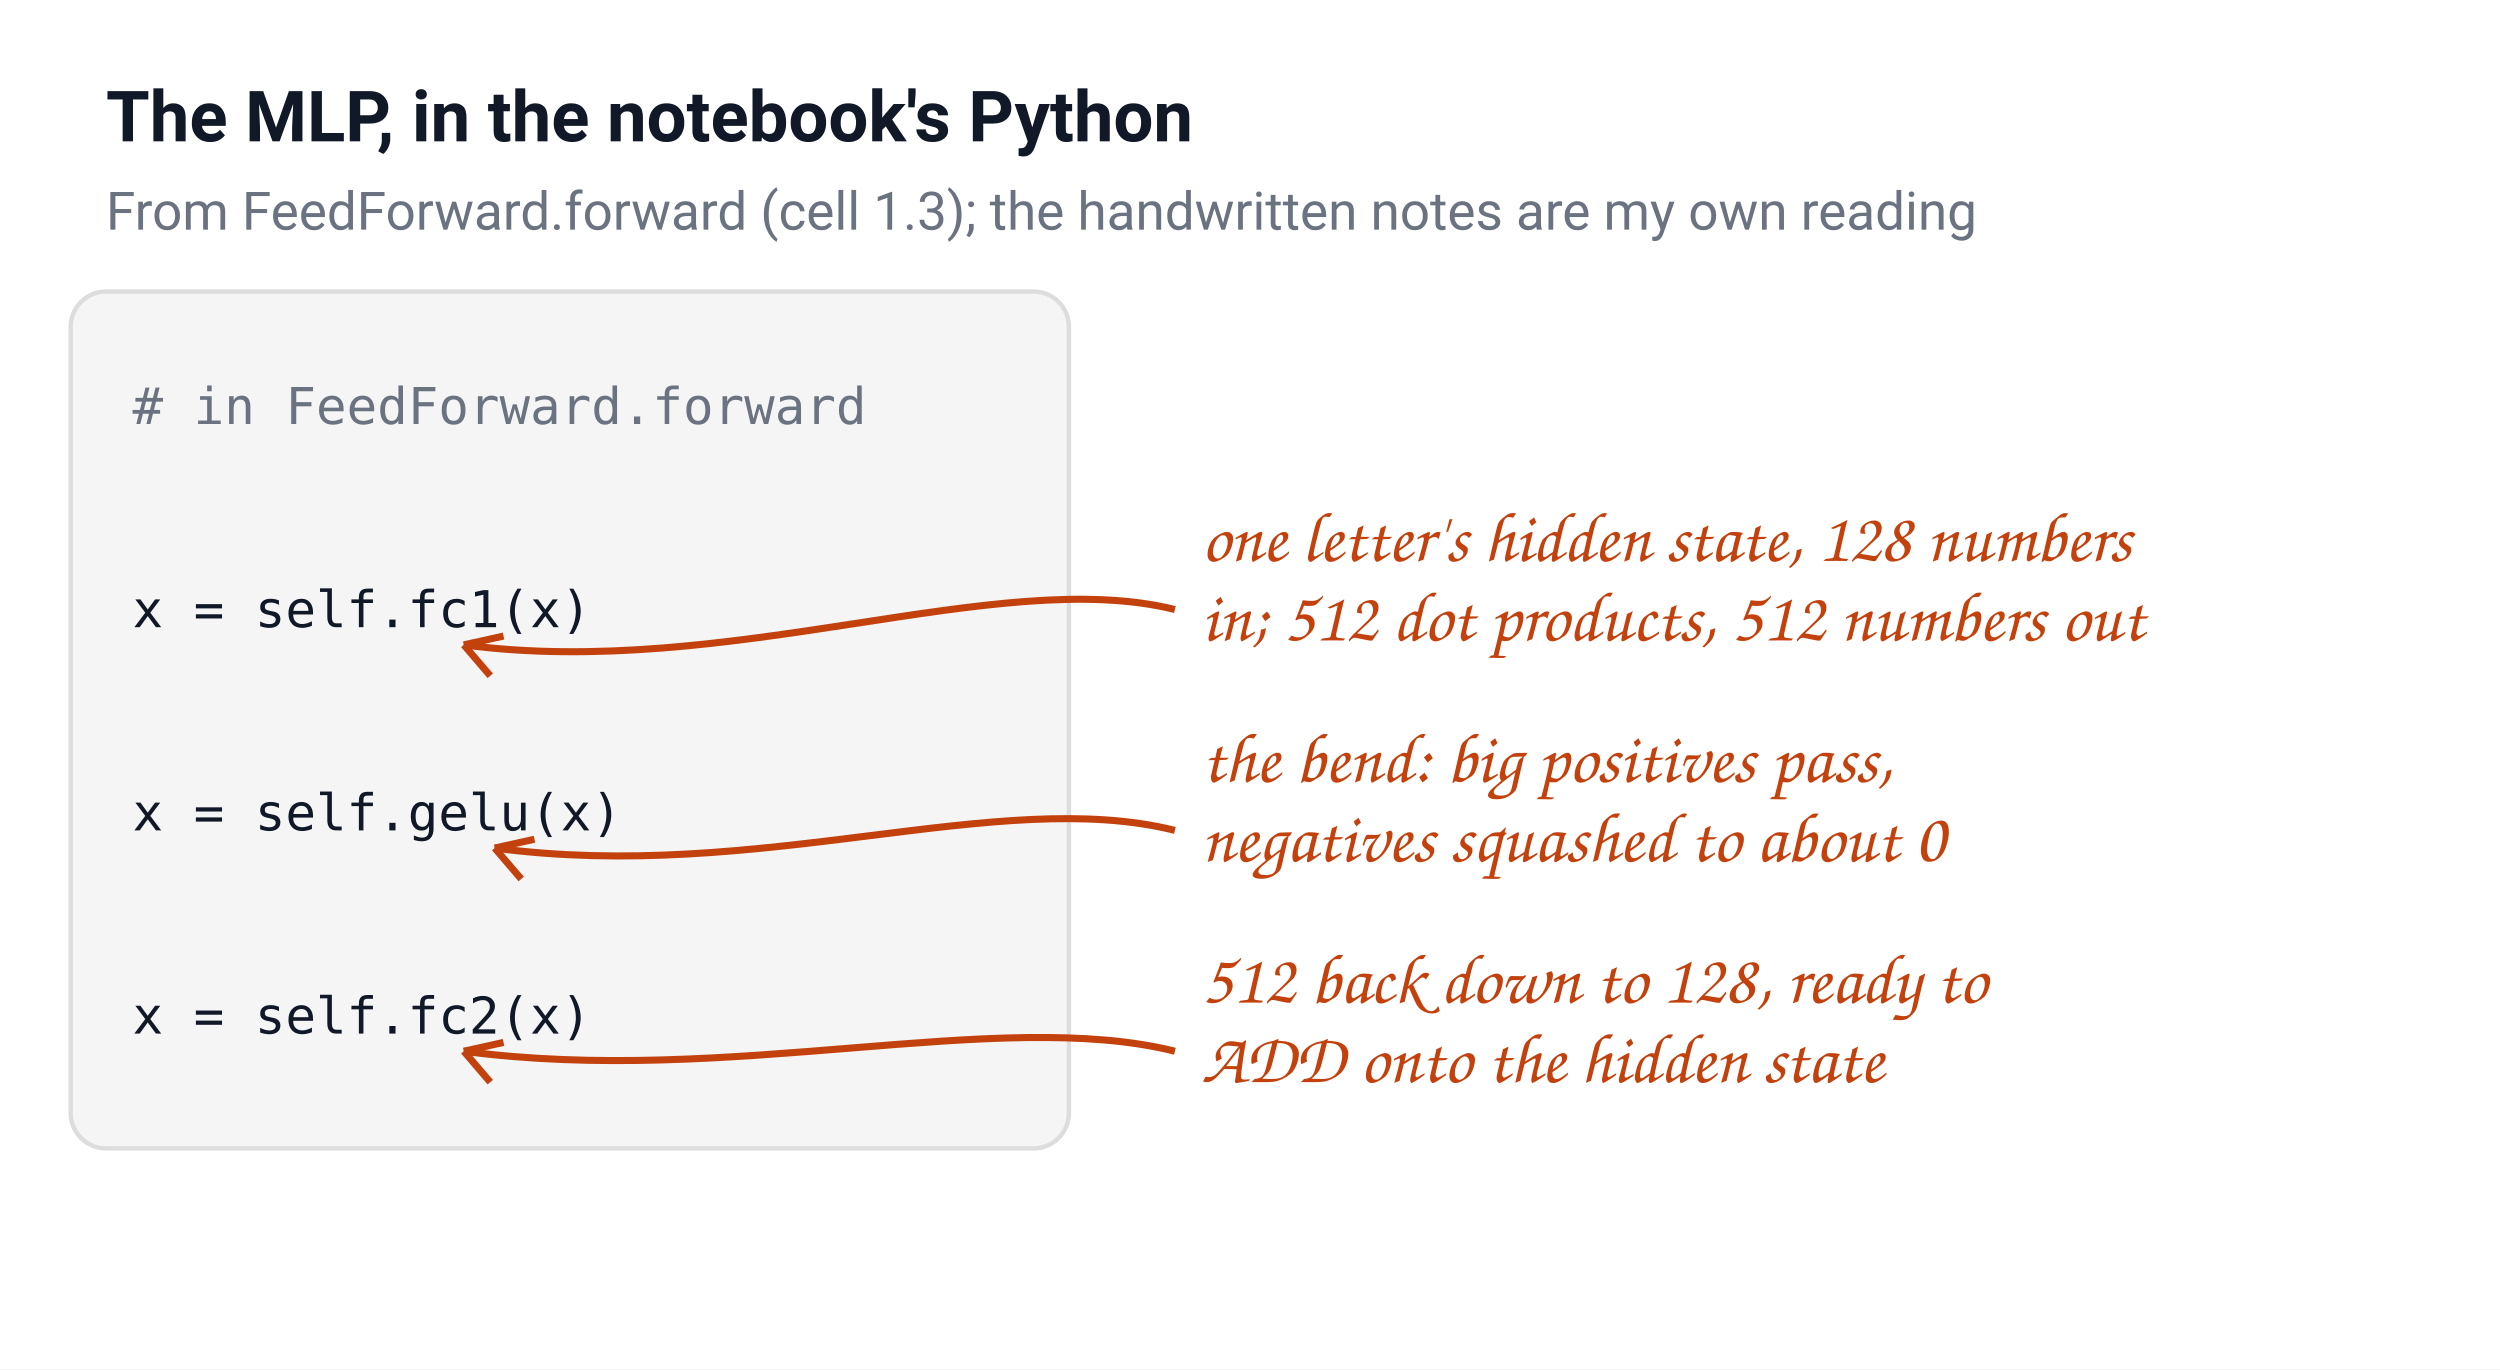
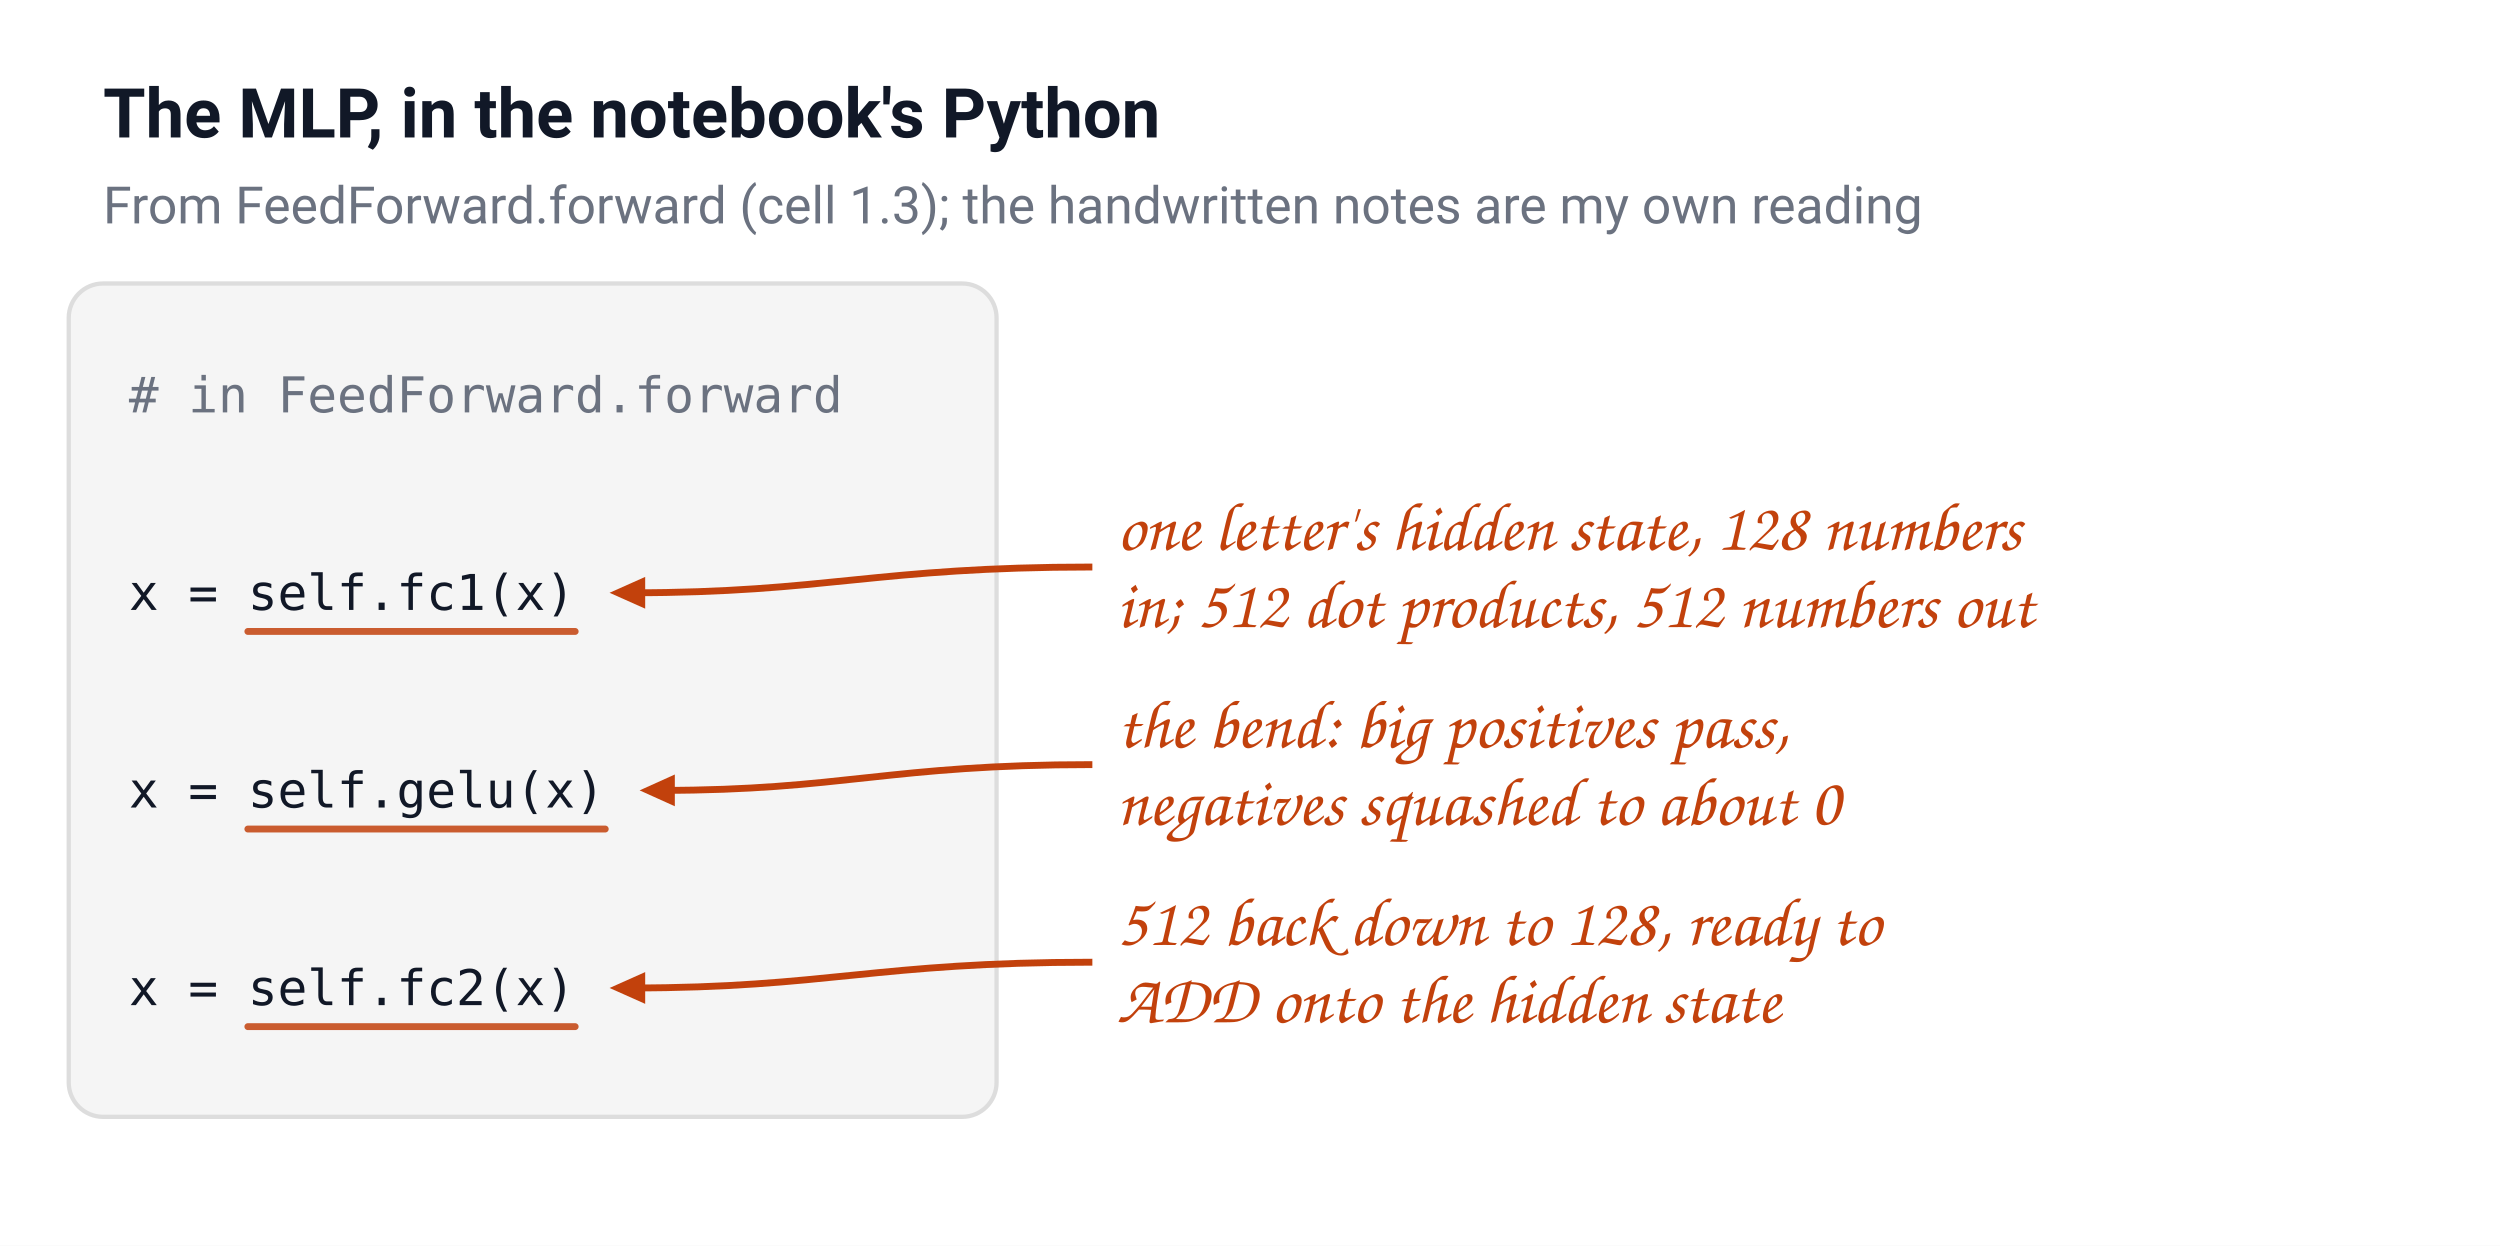
- <svg xmlns="http://www.w3.org/2000/svg" viewBox="0 0 566 310" role="img" font-family="system-ui, -apple-system, 'Segoe UI', Roboto, sans-serif" style="max-width:100%;height:auto" aria-label="The notebook's MLP code, with handwritten notes. x = self.fc1(x): one letter's hidden state, 128 numbers, goes in, and 512 dot products give 512 numbers out. x = self.gelu(x): the bend, where big positive numbers pass through and negative ones are squashed to about 0. x = self.fc2(x): 512 numbers back down to 128, ready to add onto the hidden state.">
-   <rect width="566" height="310" fill="#ffffff" />
+ <svg xmlns="http://www.w3.org/2000/svg" viewBox="0 0 582 290" role="img" font-family="system-ui, -apple-system, 'Segoe UI', Roboto, sans-serif" style="max-width:100%;height:auto" aria-label="The notebook's MLP code, with handwritten notes. x = self.fc1(x): one letter's hidden state, 128 numbers, goes in, and 512 dot products give 512 numbers out. x = self.gelu(x): the bend, where big positive numbers pass through and negative ones are squashed to about 0. x = self.fc2(x): 512 numbers back down to 128, ready to add onto the hidden state.">
+   <rect width="582" height="290" fill="#ffffff" />
  <text x="24" y="32" font-size="16" font-weight="600" fill="#111827">The MLP, in the notebook's Python</text>
  <text x="24" y="52" font-size="12" fill="#6b7280">From FeedForward.forward (cell 1.3); the handwritten notes are my own reading</text>
-   <rect x="16" y="66" width="226" height="194" rx="8" fill="#f5f5f5" stroke="#ddd" />
+   <rect x="16" y="66" width="216" height="194" rx="8" fill="#f5f5f5" stroke="#ddd" />
  <text x="30" y="96" font-size="11.5" fill="#6b7280" font-family="ui-monospace, Menlo, Consolas, monospace" xml:space="preserve"># in FeedForward.forward</text>
  <text x="30" y="142" font-size="11.5" fill="#111827" font-family="ui-monospace, Menlo, Consolas, monospace" xml:space="preserve">x = self.fc1(x)</text>
  <text x="30" y="188" font-size="11.5" fill="#111827" font-family="ui-monospace, Menlo, Consolas, monospace" xml:space="preserve">x = self.gelu(x)</text>
  <text x="30" y="234" font-size="11.5" fill="#111827" font-family="ui-monospace, Menlo, Consolas, monospace" xml:space="preserve">x = self.fc2(x)</text>
-   <text x="272" y="127" font-size="16" fill="#c2410c" font-family="'Bradley Hand', 'Chalkboard SE', 'Segoe Print', 'Comic Sans MS', cursive">one letter's hidden state, 128 numbers</text>
-   <text x="272" y="145" font-size="16" fill="#c2410c" font-family="'Bradley Hand', 'Chalkboard SE', 'Segoe Print', 'Comic Sans MS', cursive">in; 512 dot products, 512 numbers out</text>
-   <path d="M266 138 C 226 128, 165 154, 105 146" fill="none" stroke="#c2410c" stroke-width="1.6" />
-   <path d="M105 146 l9 -2 M105 146 l6 7" stroke="#c2410c" stroke-width="1.6" fill="none" />
-   <text x="272" y="177" font-size="16" fill="#c2410c" font-family="'Bradley Hand', 'Chalkboard SE', 'Segoe Print', 'Comic Sans MS', cursive">the bend: big positives pass,</text>
-   <text x="272" y="195" font-size="16" fill="#c2410c" font-family="'Bradley Hand', 'Chalkboard SE', 'Segoe Print', 'Comic Sans MS', cursive">negatives squashed to about 0</text>
-   <path d="M266 188 C 226 178, 172 200, 112 192" fill="none" stroke="#c2410c" stroke-width="1.6" />
-   <path d="M112 192 l9 -2 M112 192 l6 7" stroke="#c2410c" stroke-width="1.6" fill="none" />
-   <text x="272" y="227" font-size="16" fill="#c2410c" font-family="'Bradley Hand', 'Chalkboard SE', 'Segoe Print', 'Comic Sans MS', cursive">512 back down to 128, ready to</text>
-   <text x="272" y="245" font-size="16" fill="#c2410c" font-family="'Bradley Hand', 'Chalkboard SE', 'Segoe Print', 'Comic Sans MS', cursive">ADD onto the hidden state</text>
-   <path d="M266 238 C 226 228, 165 246, 105 238" fill="none" stroke="#c2410c" stroke-width="1.6" />
-   <path d="M105 238 l9 -2 M105 238 l6 7" stroke="#c2410c" stroke-width="1.6" fill="none" />
+   <path d="M57.7 147 L133.9 147" stroke="#c2410c" stroke-width="1.6" stroke-linecap="round" opacity="0.85" />
+   <text x="260" y="128" font-size="16" fill="#c2410c" font-family="'Bradley Hand', 'Chalkboard SE', 'Segoe Print', 'Comic Sans MS', cursive">one letter's hidden state, 128 numbers</text>
+   <text x="260" y="146" font-size="16" fill="#c2410c" font-family="'Bradley Hand', 'Chalkboard SE', 'Segoe Print', 'Comic Sans MS', cursive">in; 512 dot products, 512 numbers out</text>
+   <path d="M254.3 132.0 C 203.8 132.0, 192.5 138.0, 146.9 138.0" fill="none" stroke="#c2410c" stroke-width="1.6" />
+   <path d="M141.9 138.0 L150.2 134.3 L150.2 141.7 Z" fill="#c2410c" />
+   <path d="M57.7 193 L140.9 193" stroke="#c2410c" stroke-width="1.6" stroke-linecap="round" opacity="0.85" />
+   <text x="260" y="174" font-size="16" fill="#c2410c" font-family="'Bradley Hand', 'Chalkboard SE', 'Segoe Print', 'Comic Sans MS', cursive">the bend: big positives pass,</text>
+   <text x="260" y="192" font-size="16" fill="#c2410c" font-family="'Bradley Hand', 'Chalkboard SE', 'Segoe Print', 'Comic Sans MS', cursive">negatives squashed to about 0</text>
+   <path d="M254.3 178.0 C 206.9 178.0, 196.3 184.0, 153.9 184.0" fill="none" stroke="#c2410c" stroke-width="1.6" />
+   <path d="M148.9 184.0 L157.1 180.3 L157.1 187.7 Z" fill="#c2410c" />
+   <path d="M57.7 239 L133.9 239" stroke="#c2410c" stroke-width="1.6" stroke-linecap="round" opacity="0.85" />
+   <text x="260" y="220" font-size="16" fill="#c2410c" font-family="'Bradley Hand', 'Chalkboard SE', 'Segoe Print', 'Comic Sans MS', cursive">512 back down to 128, ready to</text>
+   <text x="260" y="238" font-size="16" fill="#c2410c" font-family="'Bradley Hand', 'Chalkboard SE', 'Segoe Print', 'Comic Sans MS', cursive">ADD onto the hidden state</text>
+   <path d="M254.3 224.0 C 203.8 224.0, 192.5 230.0, 146.9 230.0" fill="none" stroke="#c2410c" stroke-width="1.6" />
+   <path d="M141.9 230.0 L150.2 226.3 L150.2 233.7 Z" fill="#c2410c" />
</svg>
